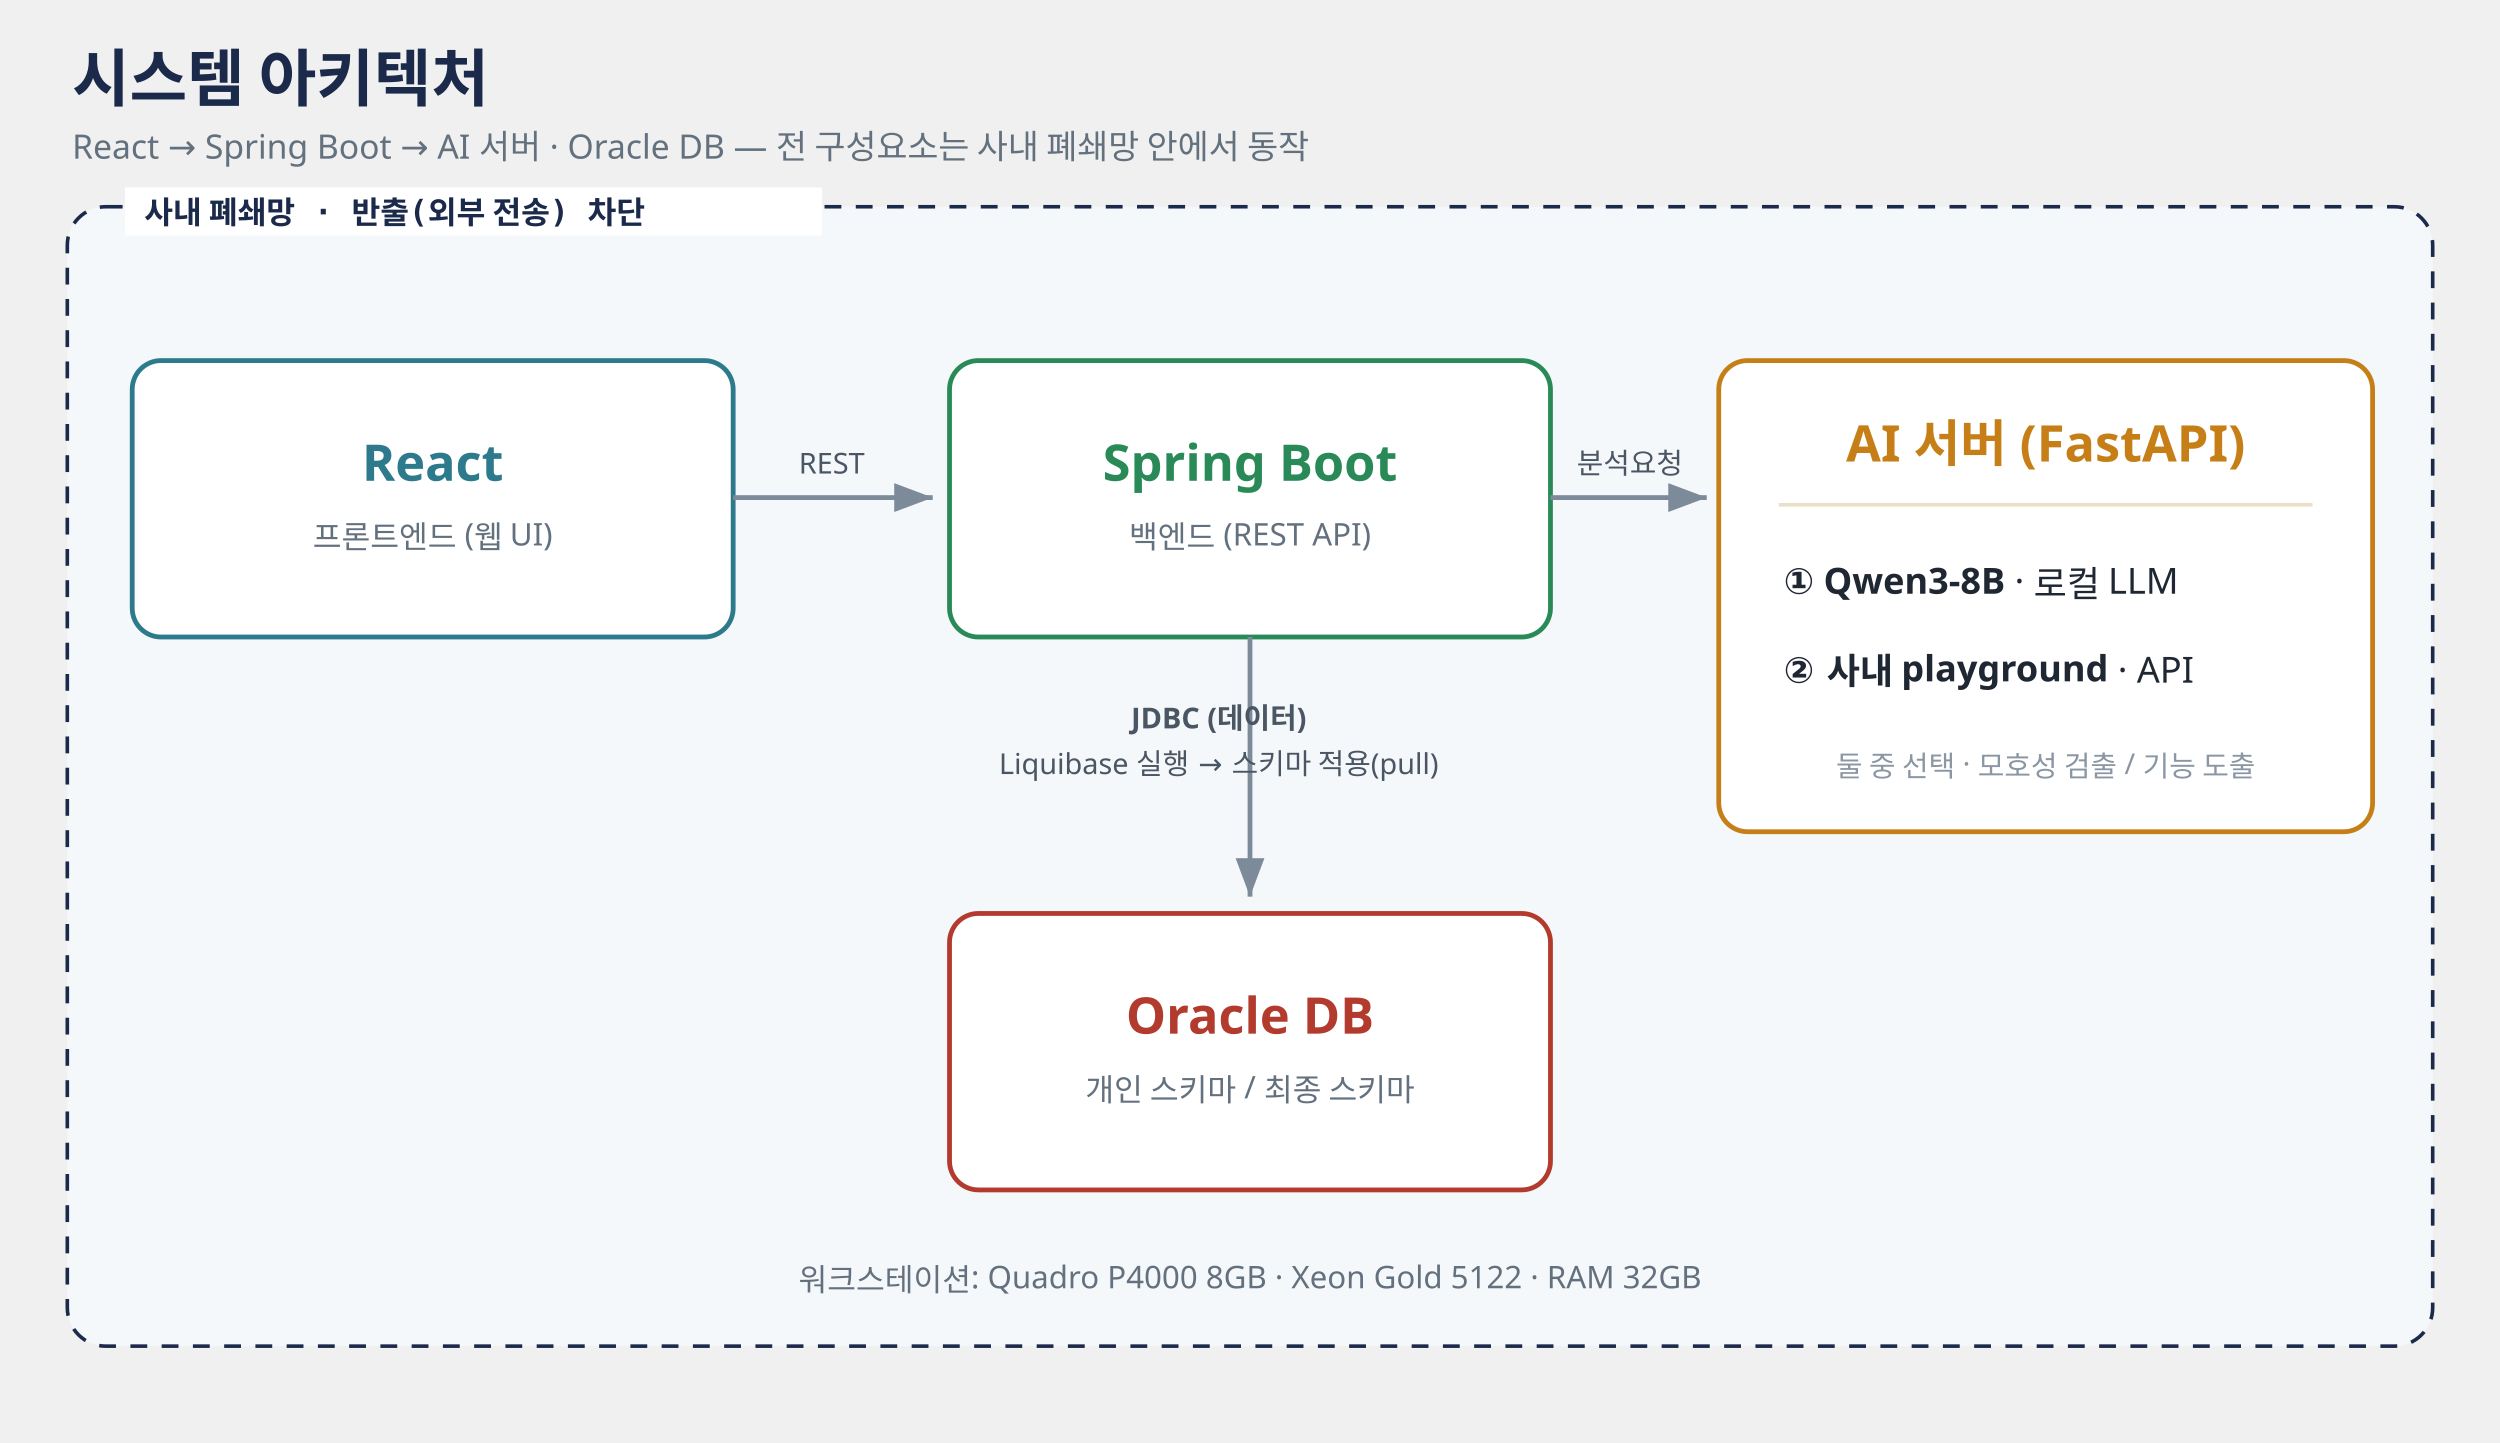
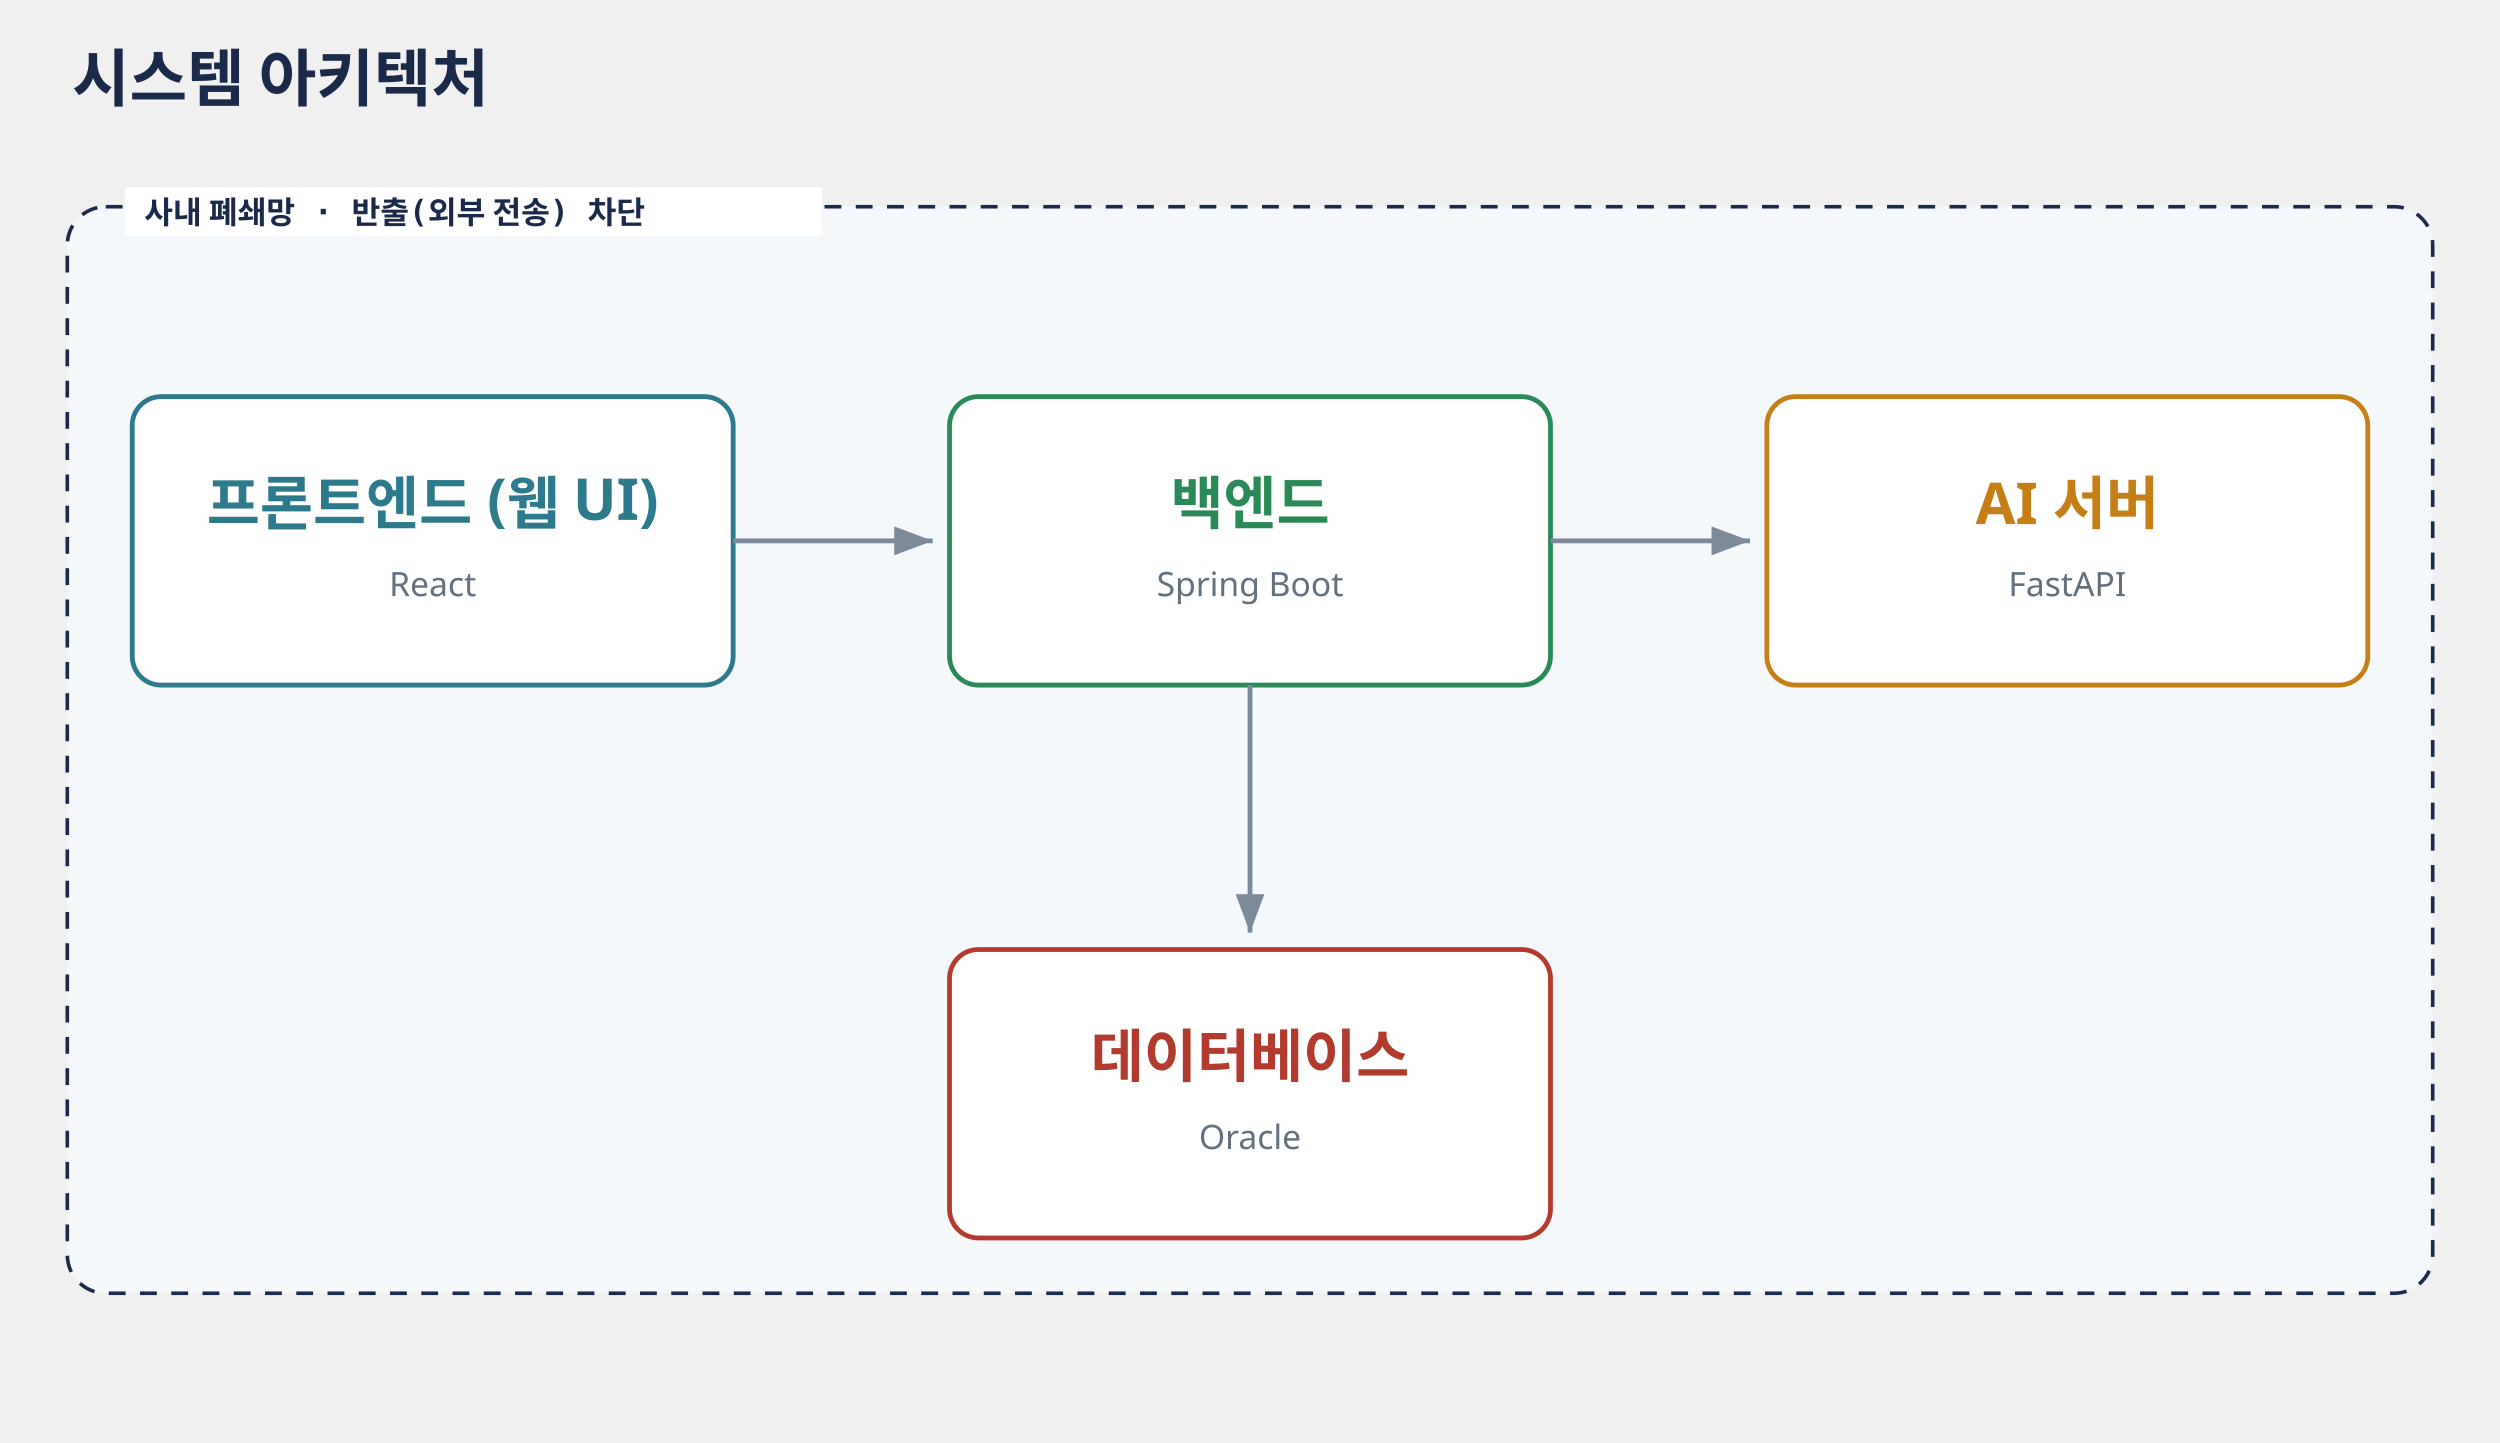
<svg xmlns="http://www.w3.org/2000/svg" viewBox="0 0 1040 600" font-family="'Malgun Gothic','Apple SD Gothic Neo','Noto Sans KR',sans-serif">
  <defs>
    <marker id="arrow" markerWidth="10" markerHeight="10" refX="8" refY="3" orient="auto" markerUnits="strokeWidth">
      <path d="M0,0 L8,3 L0,6 Z" fill="#7d8a99" />
    </marker>
    <style>
      .box  { fill:#ffffff; stroke-width:2; rx:12; }
-       .tt   { font-size:21px; font-weight:700; text-anchor:middle; }
-       .sub  { font-size:13px; fill:#63707E; text-anchor:middle; }
-       .lbl  { font-size:12px; fill:#4a5663; text-anchor:middle; }
+       .tt   { font-size:24px; font-weight:800; text-anchor:middle; }
+       .sub  { font-size:14px; fill:#63707E; text-anchor:middle; }
      .edge { stroke:#7d8a99; stroke-width:2; fill:none; }
    </style>
  </defs>
  <text x="30" y="42" font-size="26" font-weight="800" fill="#1B2A4A">시스템 아키텍처</text>
-   <text x="30" y="66" font-size="14" fill="#63707E">React → Spring Boot → AI 서버 · Oracle DB — 전 구성요소는 사내 폐쇄망 안에서 동작</text>
-   <rect x="28" y="86" width="984" height="474" rx="16" fill="#f5f8fb" stroke="#1B2A4A" stroke-width="1.5" stroke-dasharray="7 6" />
+   <rect x="28" y="86" width="984" height="452" rx="16" fill="#f5f8fb" stroke="#1B2A4A" stroke-width="1.5" stroke-dasharray="7 6" />
  <rect x="52" y="78" width="290" height="20" fill="#ffffff" />
  <text x="60" y="93" font-size="13" font-weight="700" fill="#1B2A4A" font-family="monospace">사내 폐쇄망 · 반출(외부 전송) 차단</text>
-   <rect class="box" x="55" y="150" width="250" height="115" rx="12" stroke="#2C7A8C" />
-   <text class="tt" x="180" y="200" fill="#2C7A8C">React</text>
-   <text class="sub" x="180" y="228">프론트엔드 (웹 UI)</text>
-   <rect class="box" x="395" y="150" width="250" height="115" rx="12" stroke="#2A8A57" />
-   <text class="tt" x="520" y="200" fill="#2A8A57">Spring Boot</text>
-   <text class="sub" x="520" y="228">백엔드 (REST API)</text>
-   <rect class="box" x="715" y="150" width="272" height="196" rx="12" stroke="#C67F17" />
-   <text class="tt" x="851" y="192" fill="#C67F17">AI 서버 (FastAPI)</text>
-   <line x1="740" y1="210" x2="962" y2="210" stroke="#ecdfc8" stroke-width="1.5" />
-   <text x="742" y="247" font-size="15" fill="#1F2733">
-     <tspan font-weight="700">① Qwen3-8B</tspan> · 로컬 LLM</text>
-   <text x="742" y="284" font-size="15" fill="#1F2733">
-     <tspan font-weight="700">② 사내 playground</tspan> · API</text>
-   <text x="851" y="323" font-size="12" fill="#8a96a3" text-anchor="middle">둘 중 선택 · 모호성 검출 / 기능 도출</text>
-   <rect class="box" x="395" y="380" width="250" height="115" rx="12" stroke="#B23B2E" />
-   <text class="tt" x="520" y="430" fill="#B23B2E">Oracle DB</text>
-   <text class="sub" x="520" y="458">개인 스키마 / 최종 스키마</text>
-   <line class="edge" x1="305" y1="207" x2="388" y2="207" marker-end="url(#arrow)" />
-   <text class="lbl" x="346" y="197">REST</text>
-   <line class="edge" x1="645" y1="207" x2="710" y2="207" marker-end="url(#arrow)" />
-   <text class="lbl" x="678" y="197">분석요청</text>
-   <line class="edge" x1="520" y1="265" x2="520" y2="373" marker-end="url(#arrow)" />
-   <text class="lbl" x="507" y="303" text-anchor="end" font-weight="700">JDBC (데이터)</text>
-   <text class="lbl" x="507" y="322" text-anchor="end" fill="#4a5663">Liquibase 실행 → 스키마 적용(pull)</text>
-   <text x="520" y="537" font-size="13" fill="#63707E" text-anchor="middle">워크스테이션: Quadro P4000 8GB · Xeon Gold 5122 · RAM 32GB</text>
+   <rect class="box" x="55" y="165" width="250" height="120" rx="12" stroke="#2C7A8C" />
+   <text class="tt" x="180" y="218" fill="#2C7A8C">프론트엔드 (웹 UI)</text>
+   <text class="sub" x="180" y="248">React</text>
+   <rect class="box" x="395" y="165" width="250" height="120" rx="12" stroke="#2A8A57" />
+   <text class="tt" x="520" y="218" fill="#2A8A57">백엔드</text>
+   <text class="sub" x="520" y="248">Spring Boot</text>
+   <rect class="box" x="735" y="165" width="250" height="120" rx="12" stroke="#C67F17" />
+   <text class="tt" x="860" y="218" fill="#C67F17">AI 서버</text>
+   <text class="sub" x="860" y="248">FastAPI</text>
+   <rect class="box" x="395" y="395" width="250" height="120" rx="12" stroke="#B23B2E" />
+   <text class="tt" x="520" y="448" fill="#B23B2E">데이터베이스</text>
+   <text class="sub" x="520" y="478">Oracle</text>
+   <line class="edge" x1="305" y1="225" x2="388" y2="225" marker-end="url(#arrow)" />
+   <line class="edge" x1="645" y1="225" x2="728" y2="225" marker-end="url(#arrow)" />
+   <line class="edge" x1="520" y1="285" x2="520" y2="388" marker-end="url(#arrow)" />
</svg>
